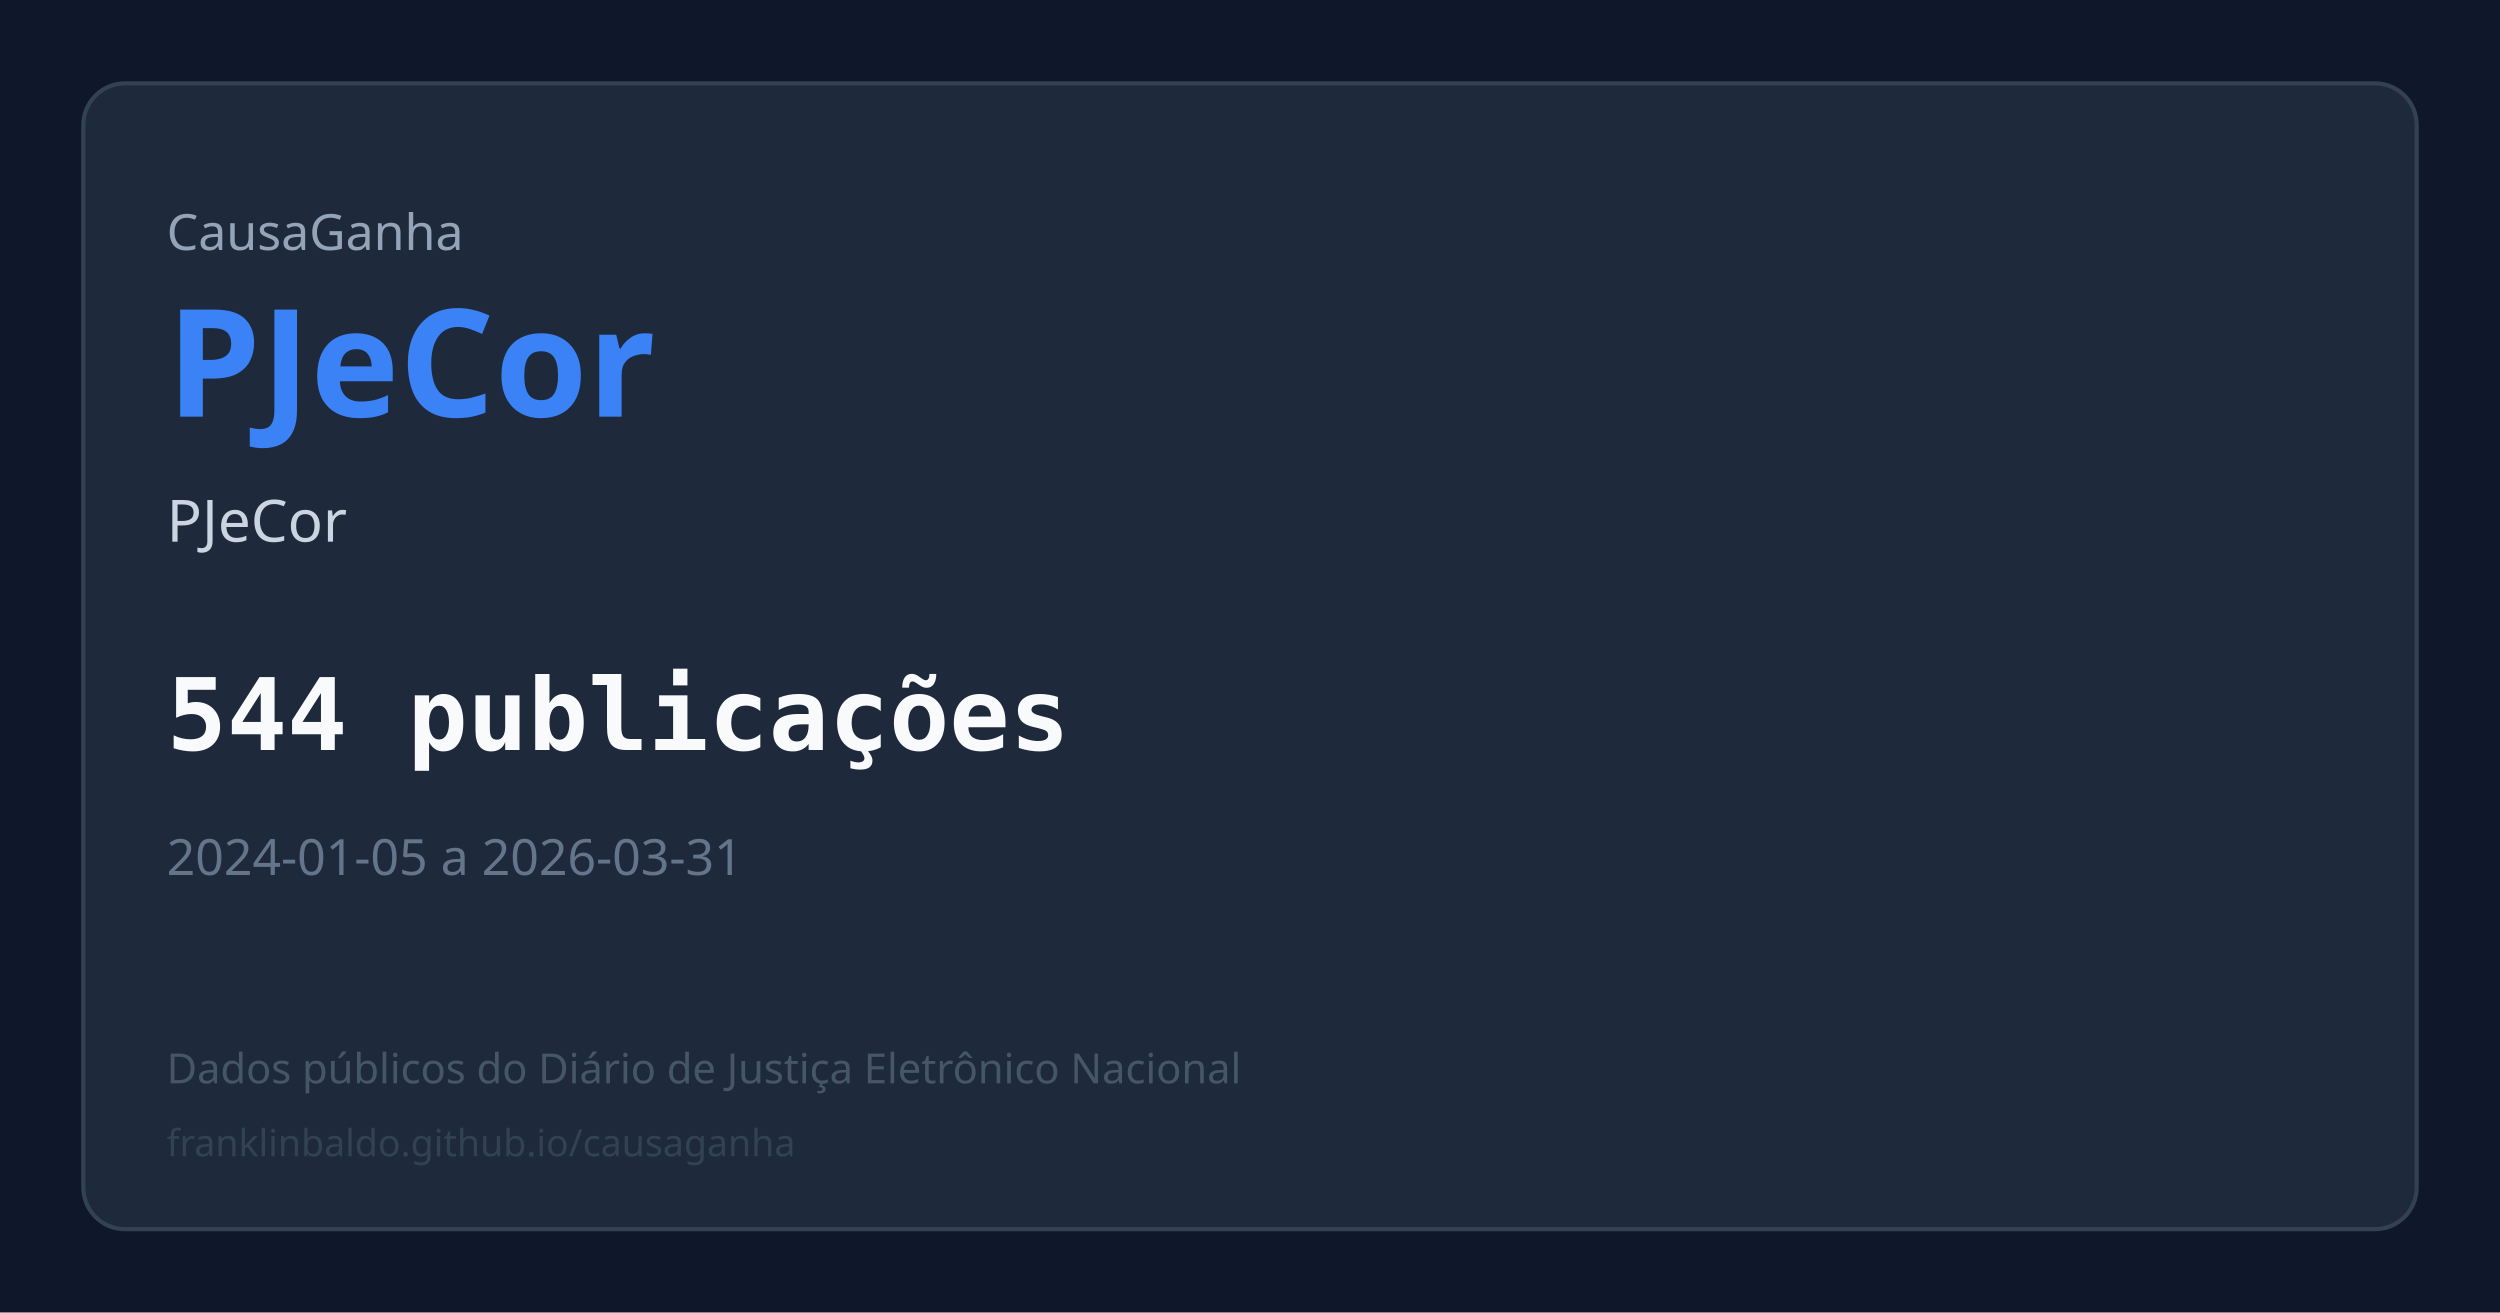
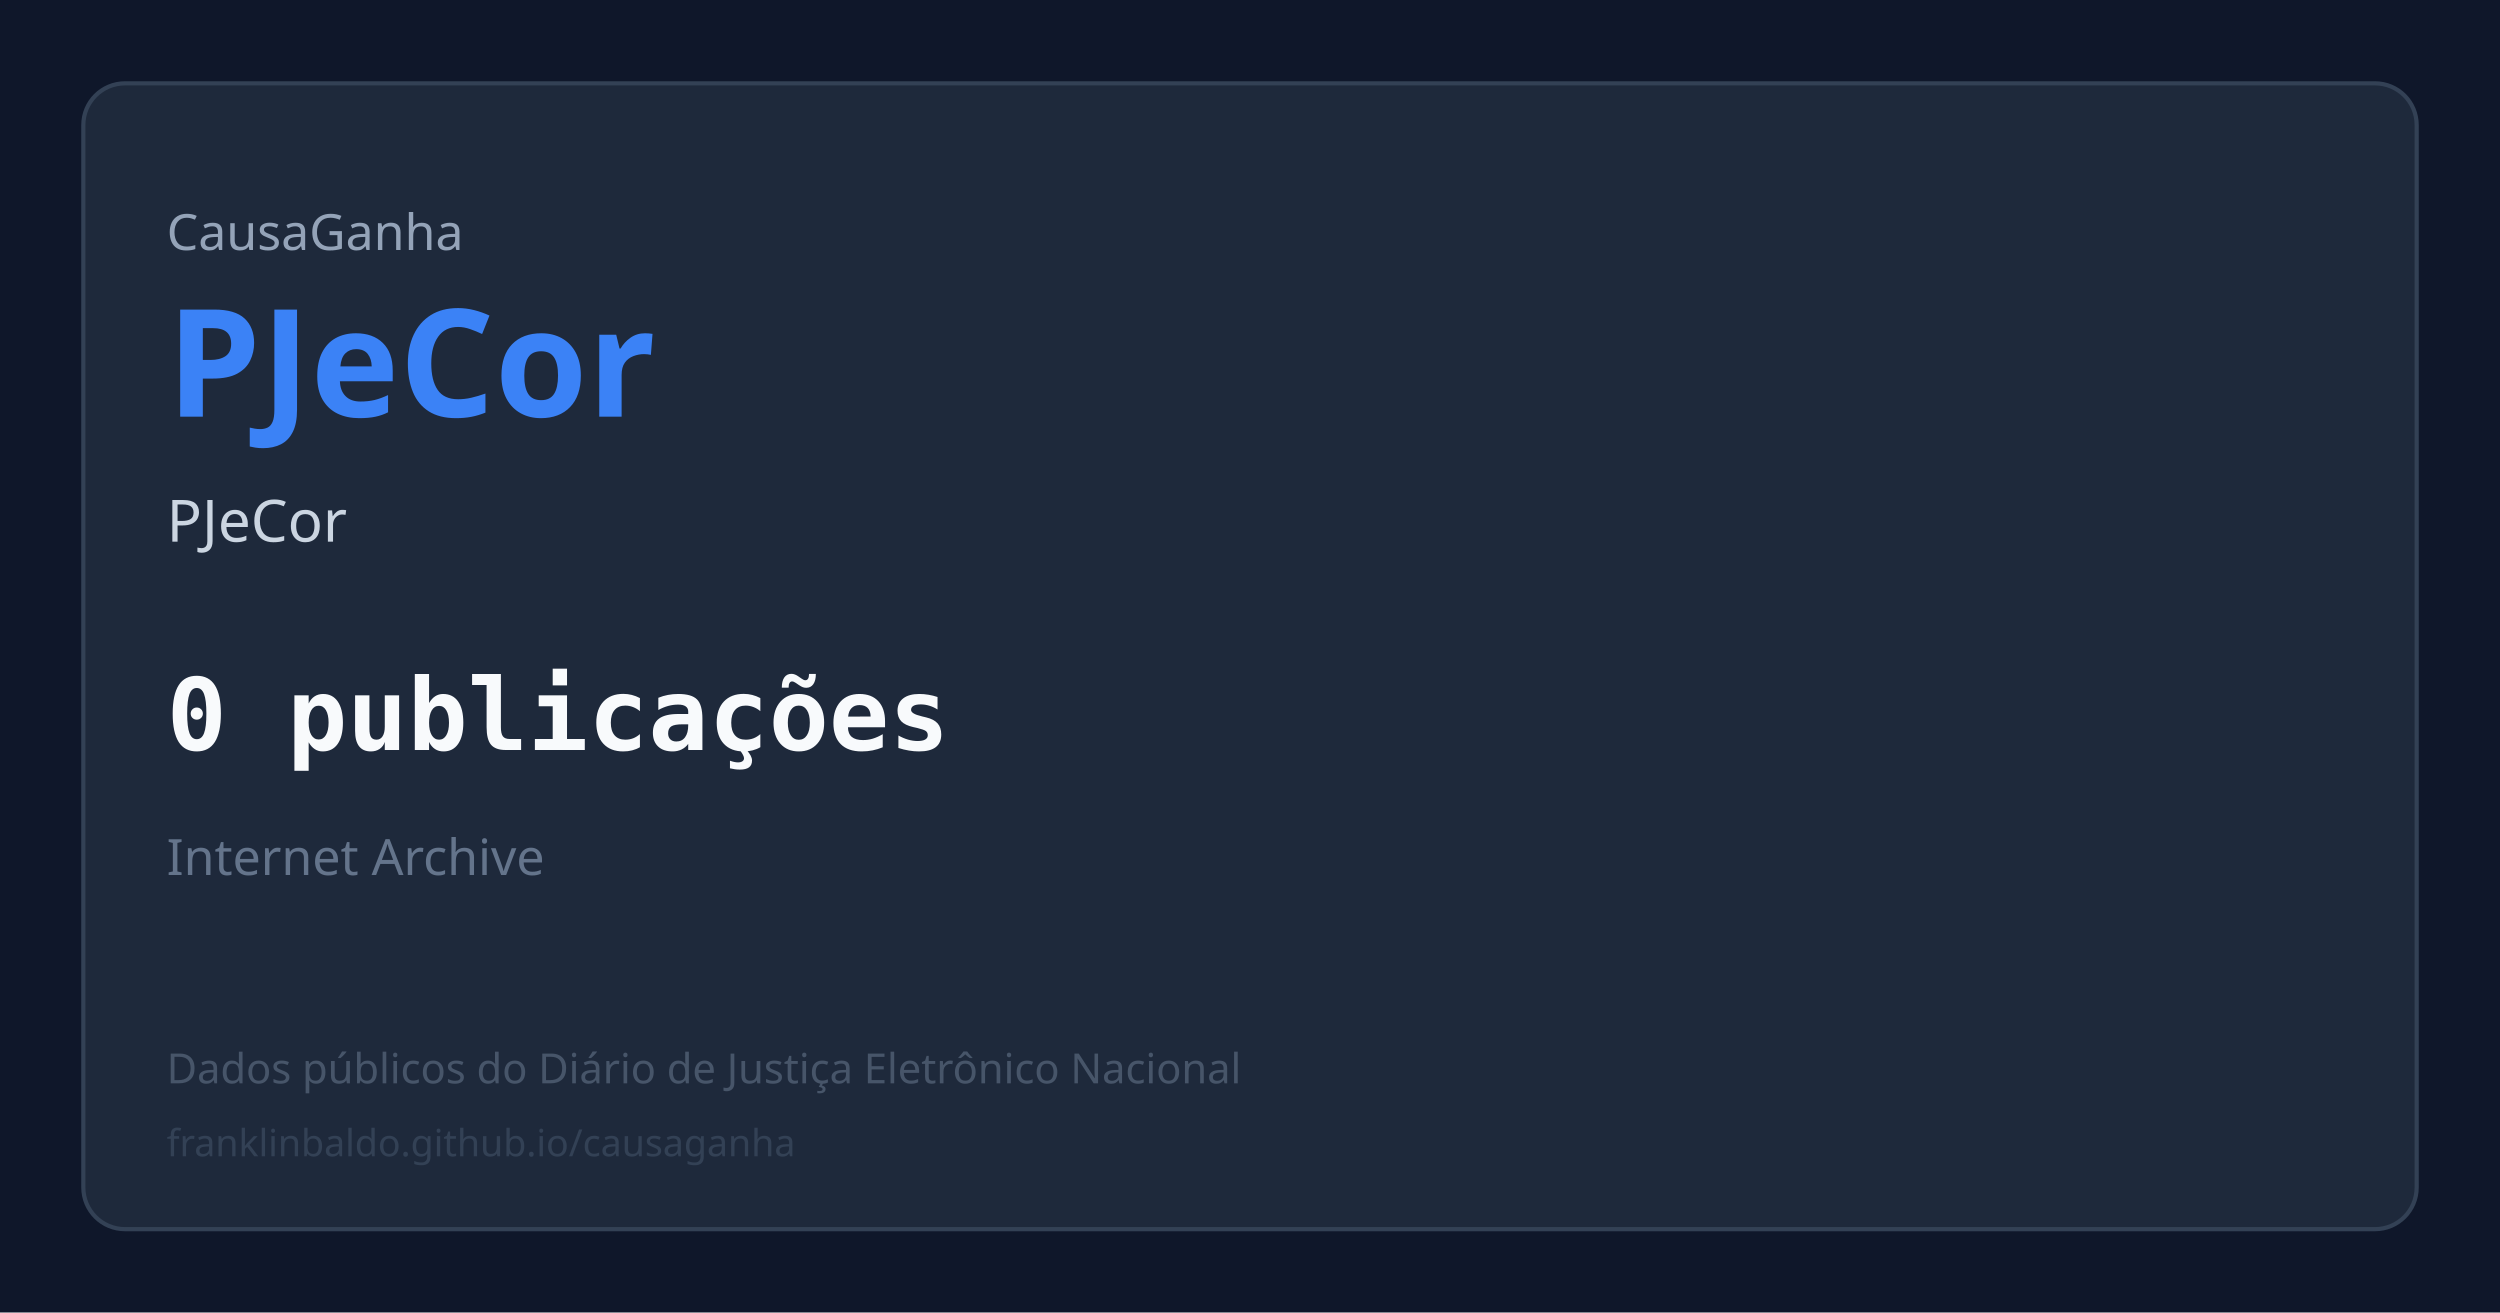
<svg xmlns="http://www.w3.org/2000/svg" width="1200" height="630">
  <rect width="1200" height="630" fill="#0f172a" />
  <rect x="40" y="40" width="1120" height="550" rx="20" fill="#1e293b" stroke="#334155" stroke-width="2" />
  <text x="80" y="120" font-family="system-ui,sans-serif" font-size="24" fill="#94a3b8">CausaGanha</text>
  <text x="80" y="200" font-family="system-ui,sans-serif" font-size="72" font-weight="bold" fill="#3b82f6">PJeCor</text>
  <text x="80" y="260" font-family="system-ui,sans-serif" font-size="28" fill="#cbd5e1">PJeCor</text>
-   <text x="80" y="360" font-family="monospace" font-size="48" font-weight="bold" fill="#f8fafc">544 publicações</text>
-   <text x="80" y="420" font-family="system-ui,sans-serif" font-size="24" fill="#64748b">2024-01-05 a 2026-03-31</text>
+   <text x="80" y="360" font-family="monospace" font-size="48" font-weight="bold" fill="#f8fafc">0 publicações</text>
+   <text x="80" y="420" font-family="system-ui,sans-serif" font-size="24" fill="#64748b">Internet Archive</text>
  <text x="80" y="520" font-family="system-ui,sans-serif" font-size="20" fill="#475569">Dados públicos do Diário de Justiça Eletrônico Nacional</text>
  <text x="80" y="555" font-family="system-ui,sans-serif" font-size="18" fill="#334155">franklinbaldo.github.io/causaganha</text>
</svg>
